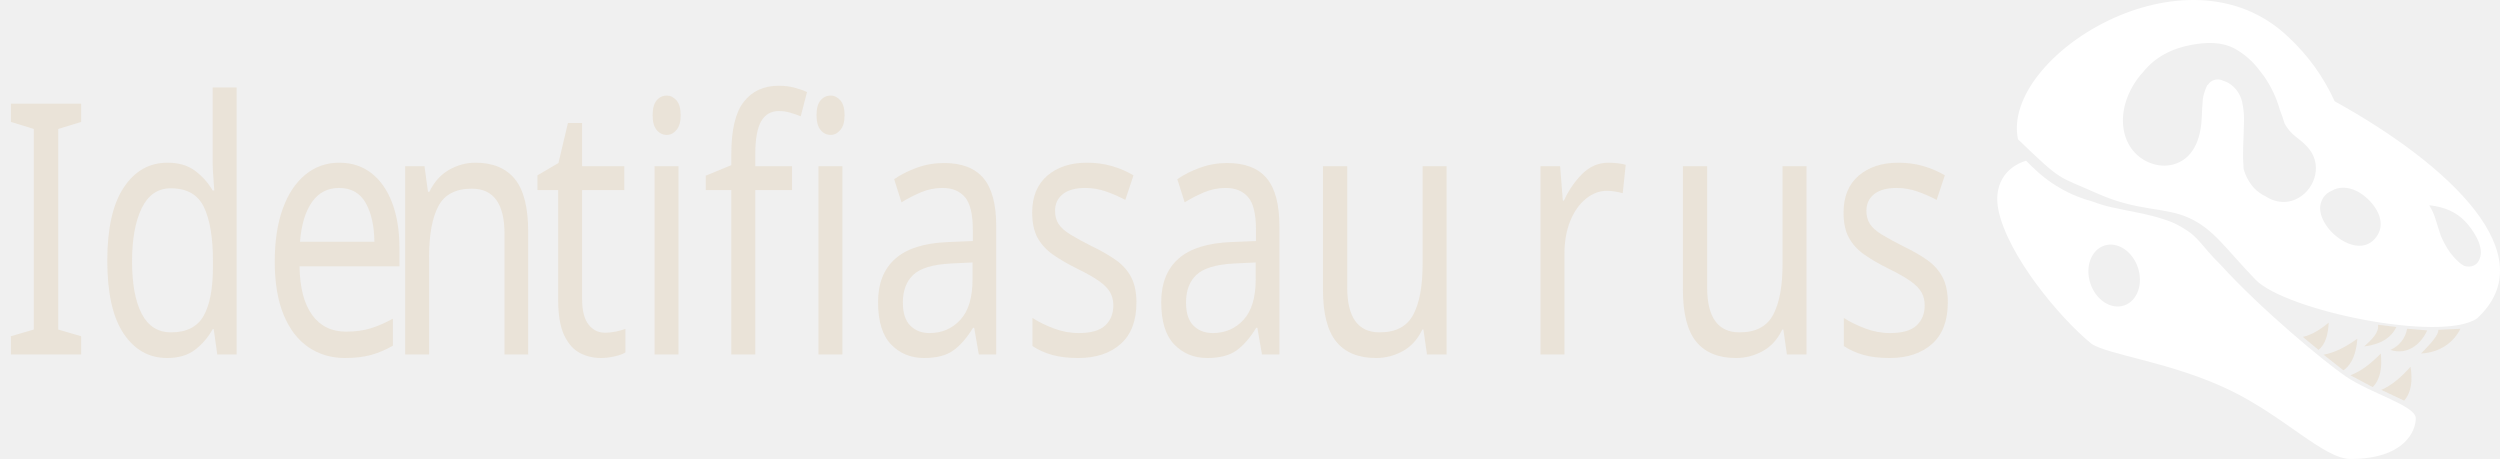
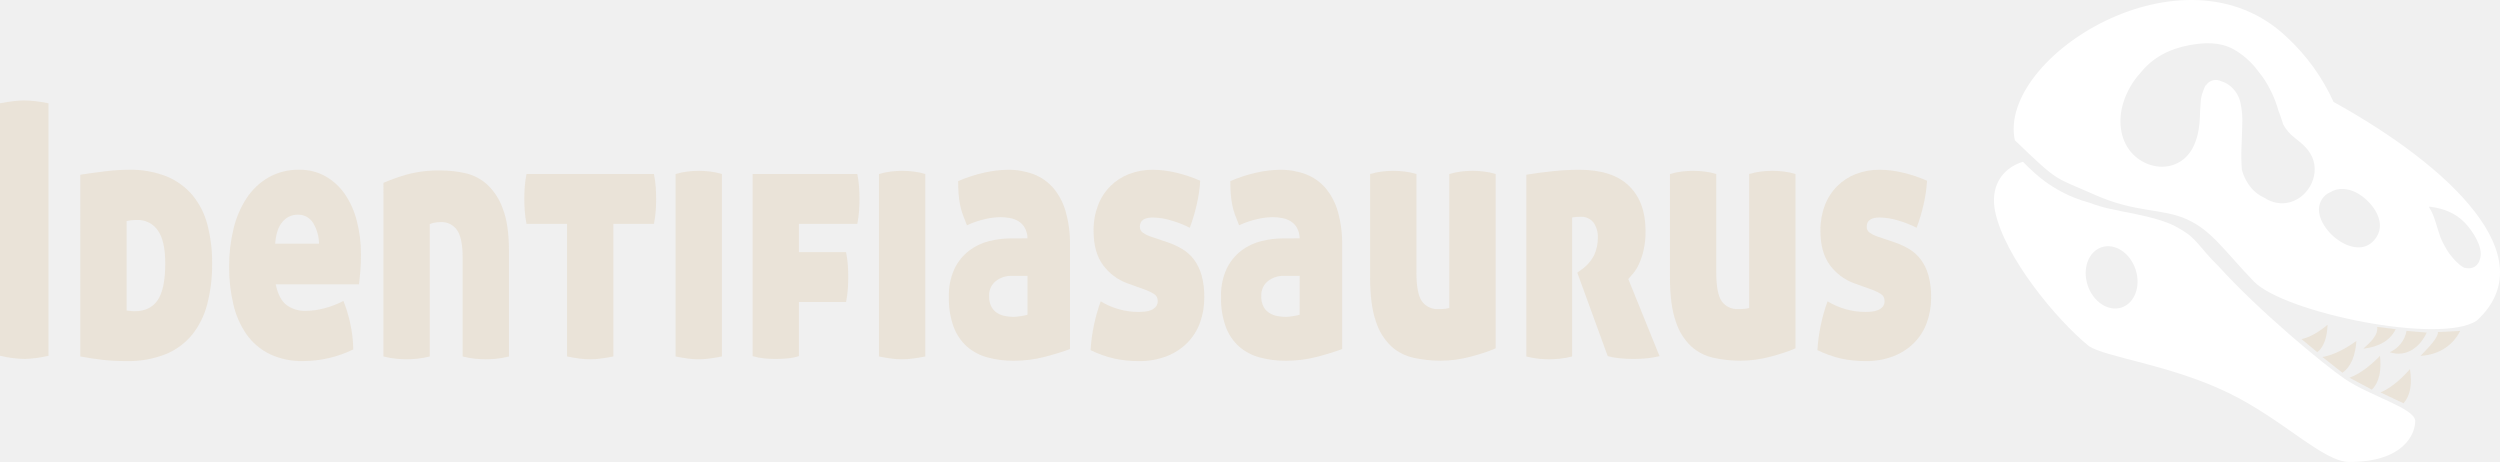
- <svg xmlns="http://www.w3.org/2000/svg" viewBox="0 0 878.631 161.301">
+ <svg xmlns="http://www.w3.org/2000/svg" viewBox="0 0 872.889 161.301">
  <defs>
    <style>
      .a {
-         font-size: 123.473px;
-         font-family: AllerDisplay-Regular, Aller Display;
-       }
- 
-       .a, .d {
        fill: #eae3d8;
      }

      .b {
-         letter-spacing: -0.01em;
-       }
- 
-       .c {
-         letter-spacing: -0.02em;
-       }
- 
-       .e {
        fill: #fff;
      }
    </style>
  </defs>
-   <text class="a" transform="translate(0 124.588) scale(0.775 1)">Ide<tspan class="b" x="173.23" y="0">n</tspan>
-     <tspan x="241.757" y="0">tifiasau</tspan>
-     <tspan class="c" x="688.103" y="0">r</tspan>
-     <tspan x="753.421" y="0">us</tspan>
-   </text>
  <g>
-     <path class="d" d="M814.855,169.133c2.428-1.974,3.384-5.4,3.575-9.588-3.016,2.491-6.046,4.338-9.1,5.018Z" transform="translate(0 -46.154)" />
-     <path class="d" d="M823.61,176.3c3.186-2.242,4.518-6.225,4.887-11.112-3.96,2.831-7.917,4.911-11.867,5.624Z" transform="translate(0 -46.154)" />
-     <path class="d" d="M833.9,182.2c2.736-2.773,3.339-6.929,2.833-11.8-3.394,3.489-6.917,6.239-10.678,7.643Z" transform="translate(0 -46.154)" />
-     <path class="d" d="M847.193,175.026c-3.22,3.65-6.607,6.567-10.295,8.152l8.037,3.775C847.534,184.05,847.935,179.87,847.193,175.026Z" transform="translate(0 -46.154)" />
-     <path class="d" d="M850.892,170.4c7-.381,11.676-4.258,13.813-8.707l-7.742.392C857.078,163.993,853.962,167.2,850.892,170.4Z" transform="translate(0 -46.154)" />
-     <path class="d" d="M845.993,161.69a10.037,10.037,0,0,1-5.877,7.443c6.175,2.03,10.868-2.276,12.929-6.855Z" transform="translate(0 -46.154)" />
-     <path class="d" d="M830.9,167.911c5.639-.688,9.441-2.938,11.313-6.831l-6.47-.792C836.167,163.067,833.578,165.494,830.9,167.911Z" transform="translate(0 -46.154)" />
-     <path class="e" d="M824.368,178.41c-7.33-5-29.717-23.527-44.076-39.349-1.5-1.455-2.927-2.978-4.28-4.548-1.1-1.275-2.163-2.58-3.307-3.815-.57-.616-1.159-1.215-1.78-1.78a12.974,12.974,0,0,0-1.7-1.354,34.269,34.269,0,0,0-4.055-2.448q-.635-.318-1.281-.608c-.133-.06-.266-.118-.4-.176l-.142-.063-.146-.057c-.712-.28-1.425-.552-2.148-.8-6.125-2.094-12.6-2.97-18.891-4.406a50.774,50.774,0,0,1-6.839-2.053,45.748,45.748,0,0,1-5.554-1.867,47.71,47.71,0,0,1-11.157-6.453c-1.584-1.232-3.051-2.6-4.509-3.971-.7-.662-1.374-1.346-2.052-2.027-7.68,2.4-11.379,9-9.726,17.215,3.219,15.992,21.578,38.073,32.683,47.08,5.734,3.982,28.35,6.483,48.833,16.415,19.106,9.265,33.031,24.11,42.218,24.11,19.036,0,22.974-9.839,22.974-14.289S833.327,184.515,824.368,178.41ZM746.5,153.519c-4.618,1.526-9.918-1.949-11.837-7.76s.269-11.758,4.887-13.284,9.918,1.949,11.837,7.761S751.115,151.994,746.5,153.519Z" transform="translate(0 -46.154)" />
-     <path class="e" d="M820.513,81.74A70.289,70.289,0,0,0,804.2,59.124c-35.922-34.276-101.1,7-94.969,35.986,15.83,15.227,13.5,12.626,27.914,19.055s23.648,4.632,32.321,8.635,12.747,10.766,23.234,21.634,65.243,22.2,77.855,13.637C894.592,135.945,861.152,104.2,820.513,81.74Zm-17.7,35.4a11.474,11.474,0,0,1-6.489-1.951,13.17,13.17,0,0,1-4.157-2.977,16.445,16.445,0,0,1-3.647-6.747,63.416,63.416,0,0,1-.168-7.269c.077-2.877.242-5.751.289-8.629a28.724,28.724,0,0,0-.655-7.677A10.451,10.451,0,0,0,783.34,75.4a7.161,7.161,0,0,0-1.779-.786,7.538,7.538,0,0,0-.88-.342,4.088,4.088,0,0,0-4.721,1.7c-.057.008-.115.014-.17.025a15.017,15.017,0,0,0-.721,1.686c-.037.107-.065.214-.1.322a11.92,11.92,0,0,0-.87,4.271c-.15,1.468-.193,2.953-.242,4.487-.211,6.661-2.086,14.292-9.043,16.872-5.3,1.965-11.481-.165-15.043-4.406-3.9-4.647-4.435-11.161-2.779-16.839a27.763,27.763,0,0,1,6.284-11c4.135-5.122,9.9-8.2,17.029-9.491,5.133-.931,10.3-1.145,15.061,1.326a27.4,27.4,0,0,1,8.795,7.733q.777.922,1.48,1.911a39.366,39.366,0,0,1,5.606,11.84c.6,1.562,1.215,3.211,1.682,4.886a14.913,14.913,0,0,0,3.9,4.573c2.843,2.211,5.639,4.486,6.684,8.111C815.521,109.236,810.072,116.937,802.811,117.141Zm32.684,11.8c-4.681,7.176-13.7,2.244-17.5-2.958-1.923-2.635-3.382-5.9-2.1-9.131a6.341,6.341,0,0,1,3.481-3.585c2.688-1.71,6.165-1.349,8.977.08C833.5,115.97,839.257,123.178,835.5,128.946Zm30.568,10.675c-.286-.163-.567-.334-.839-.518q-.136-.093-.27-.189c-.025-.017-.13-.095-.2-.147-.082-.068-.3-.242-.352-.288-.415-.352-.814-.724-1.2-1.112-.675-.684-1.281-1.424-1.889-2.167-.105-.128-.352-.479-.12-.149-.134-.189-.274-.374-.406-.565-.265-.381-.515-.772-.755-1.169-.481-.8-.929-1.622-1.348-2.455-.285-.567-.551-1.142-.812-1.72-.654-1.909-1.224-3.842-1.841-5.767a19.77,19.77,0,0,0-2.256-5.023,2.176,2.176,0,0,1,.535,0c4.623.605,8.84,2.187,12.1,5.639,2.635,2.791,6.37,8.313,5.316,12.356C870.876,139.614,868.5,140.254,866.063,139.621Z" transform="translate(0 -46.154)" />
+     <path class="a" d="M5.742,82.212q2.583-.492,4.689-.741a32.561,32.561,0,0,1,3.732-.247,34.477,34.477,0,0,1,3.876.247q2.152.249,4.641.741v88.16a40.855,40.855,0,0,1-8.421,1.111,40.079,40.079,0,0,1-8.517-1.111Z" transform="translate(-5.742 -46.154)" />
+     <path class="a" d="M33.78,107.154q4.02-.617,8.517-1.173a68.787,68.787,0,0,1,8.422-.556,33.759,33.759,0,0,1,13.254,2.346,23.536,23.536,0,0,1,9.043,6.606,26.8,26.8,0,0,1,5.168,10.31,51.839,51.839,0,0,1,1.627,13.459,54.856,54.856,0,0,1-1.675,14.076,28.542,28.542,0,0,1-5.263,10.742,23.4,23.4,0,0,1-9.283,6.852,35.2,35.2,0,0,1-13.733,2.408,72.761,72.761,0,0,1-8.373-.432q-3.685-.435-7.7-1.173Zm16.173,47.413a5.556,5.556,0,0,1,1,.124,10.41,10.41,0,0,0,1.866.123q5.358,0,7.99-3.889t2.632-12.779q0-7.9-2.584-11.545a8.5,8.5,0,0,0-7.368-3.643,16.742,16.742,0,0,0-2.1.124,13.146,13.146,0,0,0-1.436.247Z" transform="translate(-5.742 -46.154)" />
+     <path class="a" d="M102.011,145.431q1.052,5.064,3.685,7.161a10.794,10.794,0,0,0,6.938,2.1,25.782,25.782,0,0,0,6.22-.865,31.263,31.263,0,0,0,6.794-2.593,46.979,46.979,0,0,1,2.345,7.656,46.061,46.061,0,0,1,1.1,9.26,39.955,39.955,0,0,1-17.416,4.075,26.142,26.142,0,0,1-11.819-2.469A21.479,21.479,0,0,1,91.82,162.9a30.263,30.263,0,0,1-4.594-10.432,55.368,55.368,0,0,1-1.483-13.213,54.738,54.738,0,0,1,1.531-13.211A33.641,33.641,0,0,1,91.868,115.3a22.993,22.993,0,0,1,7.655-7.223,21.047,21.047,0,0,1,10.718-2.655,18.213,18.213,0,0,1,9.044,2.222,20.615,20.615,0,0,1,6.746,6.112,29.077,29.077,0,0,1,4.259,9.385,45.635,45.635,0,0,1,1.483,11.915q0,3.333-.239,5.988t-.431,4.384Zm15.12-14.2a14.314,14.314,0,0,0-2.057-7.223,6.046,6.046,0,0,0-5.407-2.9,6.818,6.818,0,0,0-5.263,2.47q-2.2,2.471-2.584,7.655Z" transform="translate(-5.742 -46.154)" />
+     <path class="a" d="M139.62,109.994a68.55,68.55,0,0,1,8.134-2.9,42.789,42.789,0,0,1,11.962-1.42,39.135,39.135,0,0,1,8.421.926,16.986,16.986,0,0,1,7.608,3.889,21.24,21.24,0,0,1,5.55,8.52q2.154,5.556,2.154,14.693v36.919a30.671,30.671,0,0,1-4.5.8q-2.01.186-3.541.185-1.628,0-3.636-.185a30.625,30.625,0,0,1-4.5-.8v-34.7q0-6.543-1.914-9.384a6.562,6.562,0,0,0-5.838-2.84,11.182,11.182,0,0,0-2.248.247,4.009,4.009,0,0,0-1.484.494v46.179a30.659,30.659,0,0,1-4.5.8q-2.01.186-3.541.185-1.629,0-3.636-.185a30.625,30.625,0,0,1-4.5-.8Z" transform="translate(-5.742 -46.154)" />
+     <path class="a" d="M203.736,124.316H189.573a36.945,36.945,0,0,1-.622-4.63q-.144-2.159-.144-4.136t.144-4.075a37.181,37.181,0,0,1,.622-4.568h44.5a37.571,37.571,0,0,1,.622,4.568q.144,2.1.144,4.075t-.144,4.136a37.32,37.32,0,0,1-.622,4.63H219.908v46.3q-2.488.49-4.5.74a26.893,26.893,0,0,1-7.273,0q-2.01-.249-4.4-.74Z" transform="translate(-5.742 -46.154)" />
+     <path class="a" d="M241.63,106.907a25.813,25.813,0,0,1,4.163-.864,33.242,33.242,0,0,1,3.971-.248,33.756,33.756,0,0,1,3.924.248,23.386,23.386,0,0,1,4.115.864v63.712q-2.49.49-4.5.74a26.893,26.893,0,0,1-7.273,0q-2.01-.249-4.4-.74Z" transform="translate(-5.742 -46.154)" />
+     <path class="a" d="M268.52,106.907h36.556a37.97,37.97,0,0,1,.622,4.568q.143,2.1.143,4.075t-.143,4.136a37.7,37.7,0,0,1-.622,4.63H284.692v9.878h16.46a37.586,37.586,0,0,1,.622,4.569q.144,2.1.143,4.075t-.143,4.136a37.385,37.385,0,0,1-.622,4.631h-16.46V170.5a19.926,19.926,0,0,1-4.114.8q-2.107.184-3.924.185-1.915,0-3.971-.185a21.655,21.655,0,0,1-4.163-.8Zm44.116,0a25.8,25.8,0,0,1,4.162-.864,33.258,33.258,0,0,1,3.972-.248,33.739,33.739,0,0,1,3.923.248,23.378,23.378,0,0,1,4.116.864v63.712q-2.49.49-4.5.74a26.893,26.893,0,0,1-7.273,0q-2.01-.249-4.4-.74Z" transform="translate(-5.742 -46.154)" />
+     <path class="a" d="M364.5,129.379a7.966,7.966,0,0,0-.957-3.7,6.281,6.281,0,0,0-2.2-2.285,9.013,9.013,0,0,0-2.966-1.111,18.1,18.1,0,0,0-3.35-.309,25.293,25.293,0,0,0-5.359.679,32,32,0,0,0-6.315,2.161q-.863-2.1-1.484-3.828a22.561,22.561,0,0,1-.957-3.519,33.45,33.45,0,0,1-.478-3.7q-.144-1.913-.144-4.383a50.273,50.273,0,0,1,9.139-2.963,38.939,38.939,0,0,1,8.182-.988,24.941,24.941,0,0,1,9,1.543,17.214,17.214,0,0,1,6.843,4.754,22.031,22.031,0,0,1,4.354,8.211,40.985,40.985,0,0,1,1.531,11.915v36.177q-3.637,1.362-8.8,2.717a42.774,42.774,0,0,1-10.909,1.359,33.655,33.655,0,0,1-9.139-1.173,18.1,18.1,0,0,1-7.129-3.767,17.3,17.3,0,0,1-4.642-6.852,28.6,28.6,0,0,1-1.674-10.433,22,22,0,0,1,2.009-10,17.644,17.644,0,0,1,5.168-6.3,19.148,19.148,0,0,1,6.986-3.272,31.683,31.683,0,0,1,7.464-.926Zm0,13.088h-5.455a8.71,8.71,0,0,0-5.646,1.852,6.287,6.287,0,0,0-2.3,5.186,7.486,7.486,0,0,0,.861,3.89,6.023,6.023,0,0,0,2.153,2.161,8.258,8.258,0,0,0,2.776.987,16.535,16.535,0,0,0,2.727.247,17.752,17.752,0,0,0,2.488-.247,16.4,16.4,0,0,0,2.392-.494Z" transform="translate(-5.742 -46.154)" />
+     <path class="a" d="M399.335,145.061a18.179,18.179,0,0,1-8.421-6.3q-3.351-4.446-3.349-12.1A24.075,24.075,0,0,1,389.1,117.9a19.173,19.173,0,0,1,4.306-6.729,18.881,18.881,0,0,1,6.556-4.26,22.754,22.754,0,0,1,8.373-1.482,35.735,35.735,0,0,1,7.942.988,47.707,47.707,0,0,1,8.518,2.839,47.473,47.473,0,0,1-1.245,8.458,59.793,59.793,0,0,1-2.392,7.965,36.2,36.2,0,0,0-6.22-2.47,23.059,23.059,0,0,0-6.7-1.111q-4.5,0-4.5,3.21a2.411,2.411,0,0,0,1.053,2.1,10.259,10.259,0,0,0,2.393,1.235l6.22,2.1a27.122,27.122,0,0,1,5.215,2.408,14.239,14.239,0,0,1,4.02,3.642,17.069,17.069,0,0,1,2.631,5.433,27.549,27.549,0,0,1,.957,7.779,25.455,25.455,0,0,1-1.483,8.767,19.34,19.34,0,0,1-4.4,7.038,21.033,21.033,0,0,1-7.177,4.691,25.944,25.944,0,0,1-9.81,1.729,39.593,39.593,0,0,1-8.517-.865,38.949,38.949,0,0,1-8.325-2.962,61.318,61.318,0,0,1,3.541-17.04,25.435,25.435,0,0,0,6.411,2.779,25.05,25.05,0,0,0,6.7.926q1.149,0,2.393-.124a6.961,6.961,0,0,0,2.2-.556,4.37,4.37,0,0,0,1.578-1.173,2.967,2.967,0,0,0,.623-1.976,2.68,2.68,0,0,0-1.244-2.407,15.485,15.485,0,0,0-2.871-1.42Z" transform="translate(-5.742 -46.154)" />
+     <path class="a" d="M459.527,129.379a7.966,7.966,0,0,0-.957-3.7,6.281,6.281,0,0,0-2.2-2.285,9.013,9.013,0,0,0-2.966-1.111,18.1,18.1,0,0,0-3.35-.309,25.293,25.293,0,0,0-5.359.679,32.034,32.034,0,0,0-6.316,2.161q-.861-2.1-1.483-3.828a22.451,22.451,0,0,1-.957-3.519,33.688,33.688,0,0,1-.479-3.7q-.143-1.913-.143-4.383a50.248,50.248,0,0,1,9.139-2.963,38.939,38.939,0,0,1,8.182-.988,24.941,24.941,0,0,1,9,1.543,17.214,17.214,0,0,1,6.843,4.754,22.031,22.031,0,0,1,4.354,8.211,40.985,40.985,0,0,1,1.531,11.915v36.177q-3.638,1.362-8.8,2.717a42.776,42.776,0,0,1-10.91,1.359,33.652,33.652,0,0,1-9.138-1.173,18.109,18.109,0,0,1-7.13-3.767,17.3,17.3,0,0,1-4.641-6.852,28.6,28.6,0,0,1-1.674-10.433,22,22,0,0,1,2.009-10,17.644,17.644,0,0,1,5.168-6.3,19.148,19.148,0,0,1,6.986-3.272,31.683,31.683,0,0,1,7.464-.926Zm0,13.088h-5.455a8.71,8.71,0,0,0-5.646,1.852,6.287,6.287,0,0,0-2.3,5.186,7.486,7.486,0,0,0,.861,3.89,6.023,6.023,0,0,0,2.153,2.161,8.261,8.261,0,0,0,2.775.987,16.554,16.554,0,0,0,2.727.247,17.749,17.749,0,0,0,2.489-.247,16.4,16.4,0,0,0,2.392-.494Z" transform="translate(-5.742 -46.154)" />
+     <path class="a" d="M484.121,106.907a25.79,25.79,0,0,1,4.163-.864,33.242,33.242,0,0,1,3.971-.248,33.783,33.783,0,0,1,3.924.248,23.356,23.356,0,0,1,4.114.864v34.325q0,7.408,1.915,10.125a6.653,6.653,0,0,0,5.837,2.716,18.716,18.716,0,0,0,2.488-.123,8.12,8.12,0,0,0,1.244-.247v-46.8a25.813,25.813,0,0,1,4.163-.864,33.242,33.242,0,0,1,3.971-.248,33.756,33.756,0,0,1,3.924.248,23.386,23.386,0,0,1,4.115.864v60.872a39.1,39.1,0,0,1-3.876,1.482q-2.25.741-4.785,1.42a43.2,43.2,0,0,1-5.215,1.049,38.412,38.412,0,0,1-5.263.371,43.577,43.577,0,0,1-9.379-.989,17.2,17.2,0,0,1-7.9-4.012,20.552,20.552,0,0,1-5.407-8.767q-2.009-5.74-2.009-15.372Z" transform="translate(-5.742 -46.154)" />
+     <path class="a" d="M538.667,107.154q4.5-.741,9.33-1.235a90.446,90.446,0,0,1,9.139-.494q11.577,0,17.369,5.618t5.789,15.743a29.379,29.379,0,0,1-.669,6.667A25.153,25.153,0,0,1,578,138.331a14.706,14.706,0,0,1-2.01,3.272q-1.053,1.236-1.722,1.975L585.175,170.5a29.85,29.85,0,0,1-4.258.741,43.608,43.608,0,0,1-4.546.247q-2.681,0-5.167-.247a22.122,22.122,0,0,1-4.116-.741l-10.622-29.139,1.34-.988a13.741,13.741,0,0,0,4.593-5.248,14.485,14.485,0,0,0,1.245-5.988,8.7,8.7,0,0,0-1.484-5.248,5.467,5.467,0,0,0-4.737-2.037,11.835,11.835,0,0,0-2.775.247v48.525a30.671,30.671,0,0,1-4.5.8q-2.008.186-3.541.185-1.628,0-3.54-.185a31.057,31.057,0,0,1-4.4-.8Z" transform="translate(-5.742 -46.154)" />
+     <path class="a" d="M588.813,106.907a25.79,25.79,0,0,1,4.163-.864,33.242,33.242,0,0,1,3.971-.248,33.783,33.783,0,0,1,3.924.248,23.356,23.356,0,0,1,4.114.864v34.325q0,7.408,1.914,10.125a6.656,6.656,0,0,0,5.838,2.716,18.716,18.716,0,0,0,2.488-.123,8.12,8.12,0,0,0,1.244-.247v-46.8a25.813,25.813,0,0,1,4.163-.864,33.242,33.242,0,0,1,3.971-.248,33.769,33.769,0,0,1,3.924.248,23.386,23.386,0,0,1,4.115.864v60.872a39.1,39.1,0,0,1-3.876,1.482q-2.25.741-4.785,1.42a43.2,43.2,0,0,1-5.215,1.049,38.415,38.415,0,0,1-5.264.371,43.574,43.574,0,0,1-9.378-.989,17.2,17.2,0,0,1-7.895-4.012,20.552,20.552,0,0,1-5.407-8.767q-2.01-5.74-2.009-15.372Z" transform="translate(-5.742 -46.154)" />
+     <path class="a" d="M653.12,145.061a18.181,18.181,0,0,1-8.422-6.3q-3.351-4.446-3.349-12.1a24.075,24.075,0,0,1,1.531-8.766,19.147,19.147,0,0,1,4.307-6.729,18.864,18.864,0,0,1,6.554-4.26,22.758,22.758,0,0,1,8.373-1.482,35.759,35.759,0,0,1,7.944.988,47.7,47.7,0,0,1,8.517,2.839,47.558,47.558,0,0,1-1.244,8.458,59.935,59.935,0,0,1-2.393,7.965,36.2,36.2,0,0,0-6.22-2.47,23.064,23.064,0,0,0-6.7-1.111q-4.5,0-4.5,3.21a2.411,2.411,0,0,0,1.053,2.1,10.283,10.283,0,0,0,2.391,1.235l6.221,2.1a27.132,27.132,0,0,1,5.216,2.408,14.231,14.231,0,0,1,4.018,3.642,17.092,17.092,0,0,1,2.633,5.433,27.586,27.586,0,0,1,.957,7.779,25.432,25.432,0,0,1-1.485,8.767,19.34,19.34,0,0,1-4.4,7.038,21,21,0,0,1-7.176,4.691,25.937,25.937,0,0,1-9.808,1.729,39.589,39.589,0,0,1-8.518-.865A38.918,38.918,0,0,1,640.3,168.4a61.318,61.318,0,0,1,3.541-17.04,25.442,25.442,0,0,0,6.412,2.779,25.044,25.044,0,0,0,6.7.926q1.149,0,2.391-.124a6.934,6.934,0,0,0,2.2-.556,4.369,4.369,0,0,0,1.58-1.173,2.972,2.972,0,0,0,.621-1.976,2.676,2.676,0,0,0-1.244-2.407,15.423,15.423,0,0,0-2.871-1.42Z" transform="translate(-5.742 -46.154)" />
+   </g>
+   <g>
+     <path class="a" d="M814.855,169.133c2.428-1.974,3.384-5.4,3.575-9.588-3.016,2.491-6.046,4.338-9.1,5.018Z" transform="translate(-5.742 -46.154)" />
+     <path class="a" d="M823.61,176.3c3.186-2.242,4.518-6.225,4.887-11.112-3.96,2.831-7.917,4.911-11.867,5.624Z" transform="translate(-5.742 -46.154)" />
+     <path class="a" d="M833.9,182.2c2.736-2.773,3.339-6.929,2.833-11.8-3.394,3.489-6.917,6.239-10.678,7.643Z" transform="translate(-5.742 -46.154)" />
+     <path class="a" d="M847.193,175.026c-3.22,3.65-6.607,6.567-10.295,8.152l8.037,3.775C847.534,184.05,847.935,179.87,847.193,175.026Z" transform="translate(-5.742 -46.154)" />
+     <path class="a" d="M850.892,170.4c7-.381,11.676-4.258,13.813-8.707l-7.742.392C857.078,163.993,853.962,167.2,850.892,170.4Z" transform="translate(-5.742 -46.154)" />
+     <path class="a" d="M845.993,161.69a10.037,10.037,0,0,1-5.877,7.443c6.175,2.03,10.868-2.276,12.929-6.855Z" transform="translate(-5.742 -46.154)" />
+     <path class="a" d="M830.9,167.911c5.639-.688,9.441-2.938,11.313-6.831l-6.47-.792C836.167,163.067,833.578,165.494,830.9,167.911Z" transform="translate(-5.742 -46.154)" />
+     <path class="b" d="M824.368,178.41c-7.33-5-29.717-23.527-44.076-39.349-1.5-1.455-2.927-2.978-4.28-4.548-1.1-1.275-2.163-2.58-3.307-3.815-.57-.616-1.159-1.215-1.78-1.78a12.974,12.974,0,0,0-1.7-1.354,34.269,34.269,0,0,0-4.055-2.448q-.635-.318-1.281-.608c-.133-.06-.266-.118-.4-.176l-.142-.063-.146-.057c-.712-.28-1.425-.552-2.148-.8-6.125-2.094-12.6-2.97-18.891-4.406a50.774,50.774,0,0,1-6.839-2.053,45.748,45.748,0,0,1-5.554-1.867,47.71,47.71,0,0,1-11.157-6.453c-1.584-1.232-3.051-2.6-4.509-3.971-.7-.662-1.374-1.346-2.052-2.027-7.68,2.4-11.379,9-9.726,17.215,3.219,15.992,21.578,38.073,32.683,47.08,5.734,3.982,28.35,6.483,48.833,16.415,19.106,9.265,33.031,24.11,42.218,24.11,19.036,0,22.974-9.839,22.974-14.289S833.327,184.515,824.368,178.41ZM746.5,153.519c-4.618,1.526-9.918-1.949-11.837-7.76s.269-11.758,4.887-13.284,9.918,1.949,11.837,7.761S751.115,151.994,746.5,153.519Z" transform="translate(-5.742 -46.154)" />
+     <path class="b" d="M820.513,81.74A70.289,70.289,0,0,0,804.2,59.124c-35.922-34.276-101.1,7-94.969,35.986,15.83,15.227,13.5,12.626,27.914,19.055s23.648,4.632,32.321,8.635,12.747,10.766,23.234,21.634,65.243,22.2,77.855,13.637C894.592,135.945,861.152,104.2,820.513,81.74Zm-17.7,35.4a11.474,11.474,0,0,1-6.489-1.951,13.17,13.17,0,0,1-4.157-2.977,16.445,16.445,0,0,1-3.647-6.747,63.416,63.416,0,0,1-.168-7.269c.077-2.877.242-5.751.289-8.629a28.724,28.724,0,0,0-.655-7.677A10.451,10.451,0,0,0,783.34,75.4a7.161,7.161,0,0,0-1.779-.786,7.538,7.538,0,0,0-.88-.342,4.088,4.088,0,0,0-4.721,1.7c-.057.008-.115.014-.17.025a15.017,15.017,0,0,0-.721,1.686c-.037.107-.065.214-.1.322a11.92,11.92,0,0,0-.87,4.271c-.15,1.468-.193,2.953-.242,4.487-.211,6.661-2.086,14.292-9.043,16.872-5.3,1.965-11.481-.165-15.043-4.406-3.9-4.647-4.435-11.161-2.779-16.839a27.763,27.763,0,0,1,6.284-11c4.135-5.122,9.9-8.2,17.029-9.491,5.133-.931,10.3-1.145,15.061,1.326a27.4,27.4,0,0,1,8.795,7.733q.777.922,1.48,1.911a39.366,39.366,0,0,1,5.606,11.84c.6,1.562,1.215,3.211,1.682,4.886a14.913,14.913,0,0,0,3.9,4.573c2.843,2.211,5.639,4.486,6.684,8.111C815.521,109.236,810.072,116.937,802.811,117.141Zm32.684,11.8c-4.681,7.176-13.7,2.244-17.5-2.958-1.923-2.635-3.382-5.9-2.1-9.131a6.341,6.341,0,0,1,3.481-3.585c2.688-1.71,6.165-1.349,8.977.08C833.5,115.97,839.257,123.178,835.5,128.946Zm30.568,10.675c-.286-.163-.567-.334-.839-.518q-.136-.093-.27-.189c-.025-.017-.13-.095-.2-.147-.082-.068-.3-.242-.352-.288-.415-.352-.814-.724-1.2-1.112-.675-.684-1.281-1.424-1.889-2.167-.105-.128-.352-.479-.12-.149-.134-.189-.274-.374-.406-.565-.265-.381-.515-.772-.755-1.169-.481-.8-.929-1.622-1.348-2.455-.285-.567-.551-1.142-.812-1.72-.654-1.909-1.224-3.842-1.841-5.767a19.77,19.77,0,0,0-2.256-5.023,2.176,2.176,0,0,1,.535,0c4.623.605,8.84,2.187,12.1,5.639,2.635,2.791,6.37,8.313,5.316,12.356C870.876,139.614,868.5,140.254,866.063,139.621Z" transform="translate(-5.742 -46.154)" />
  </g>
</svg>
